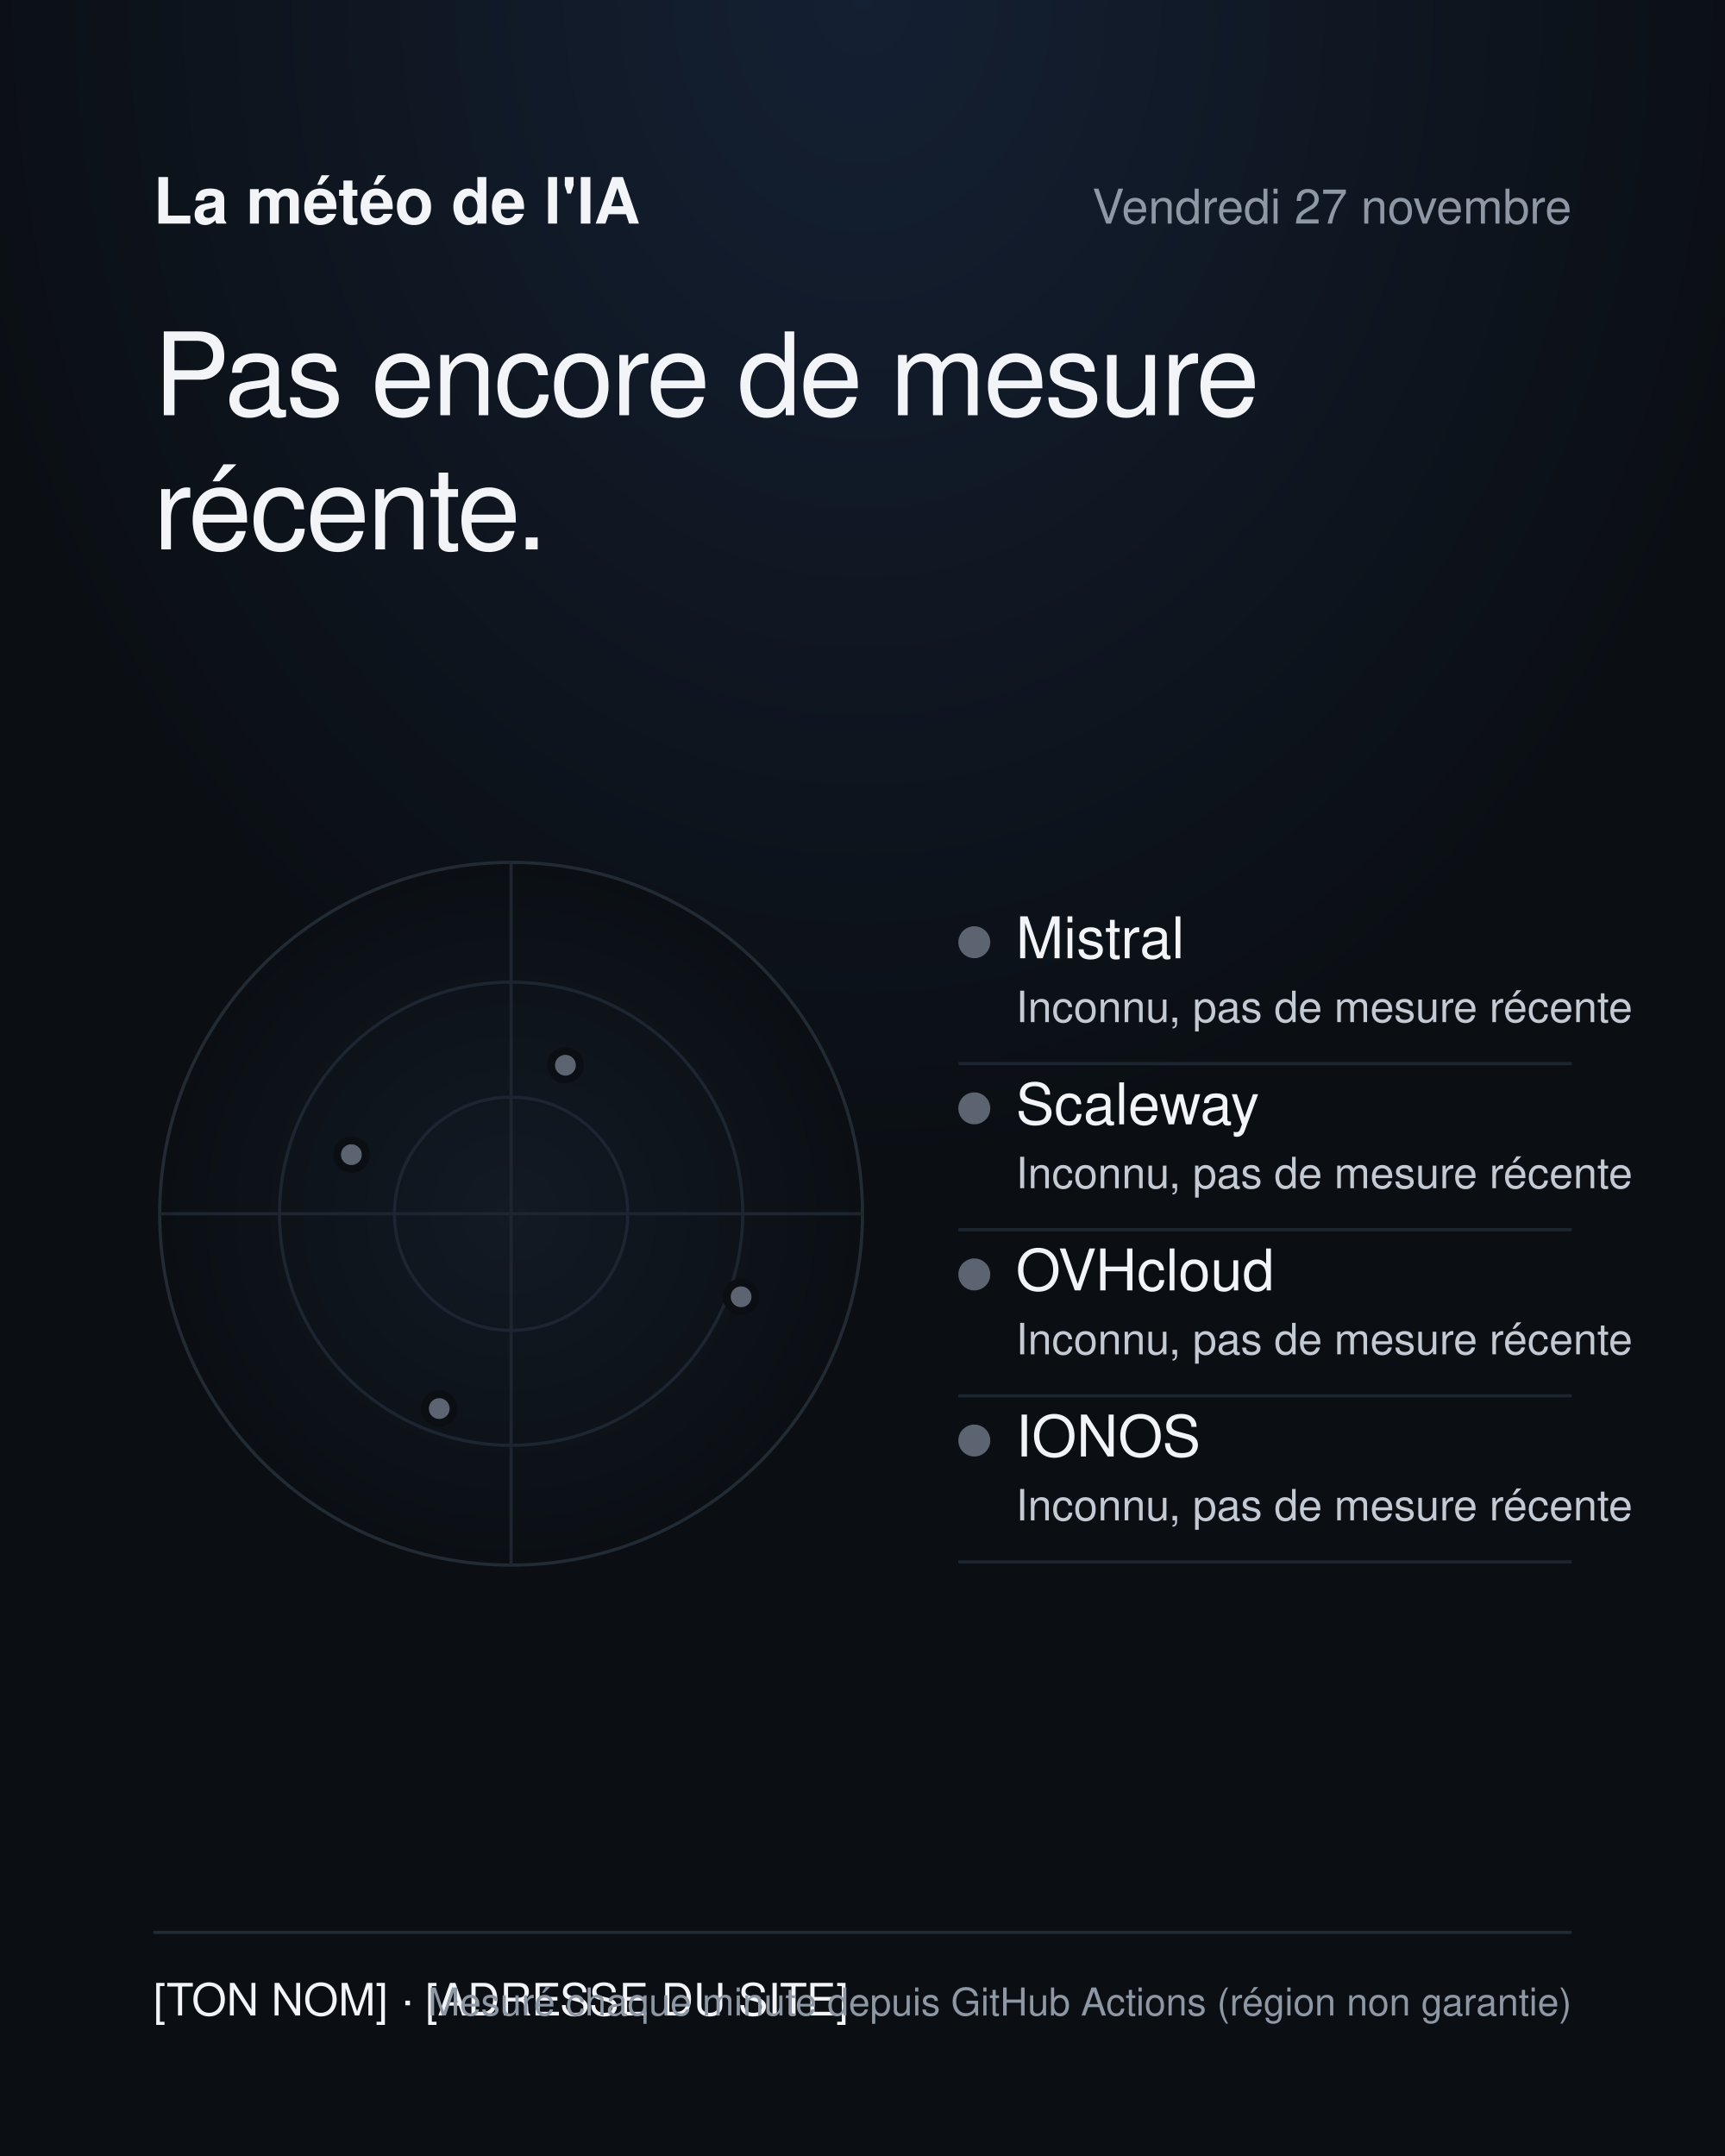
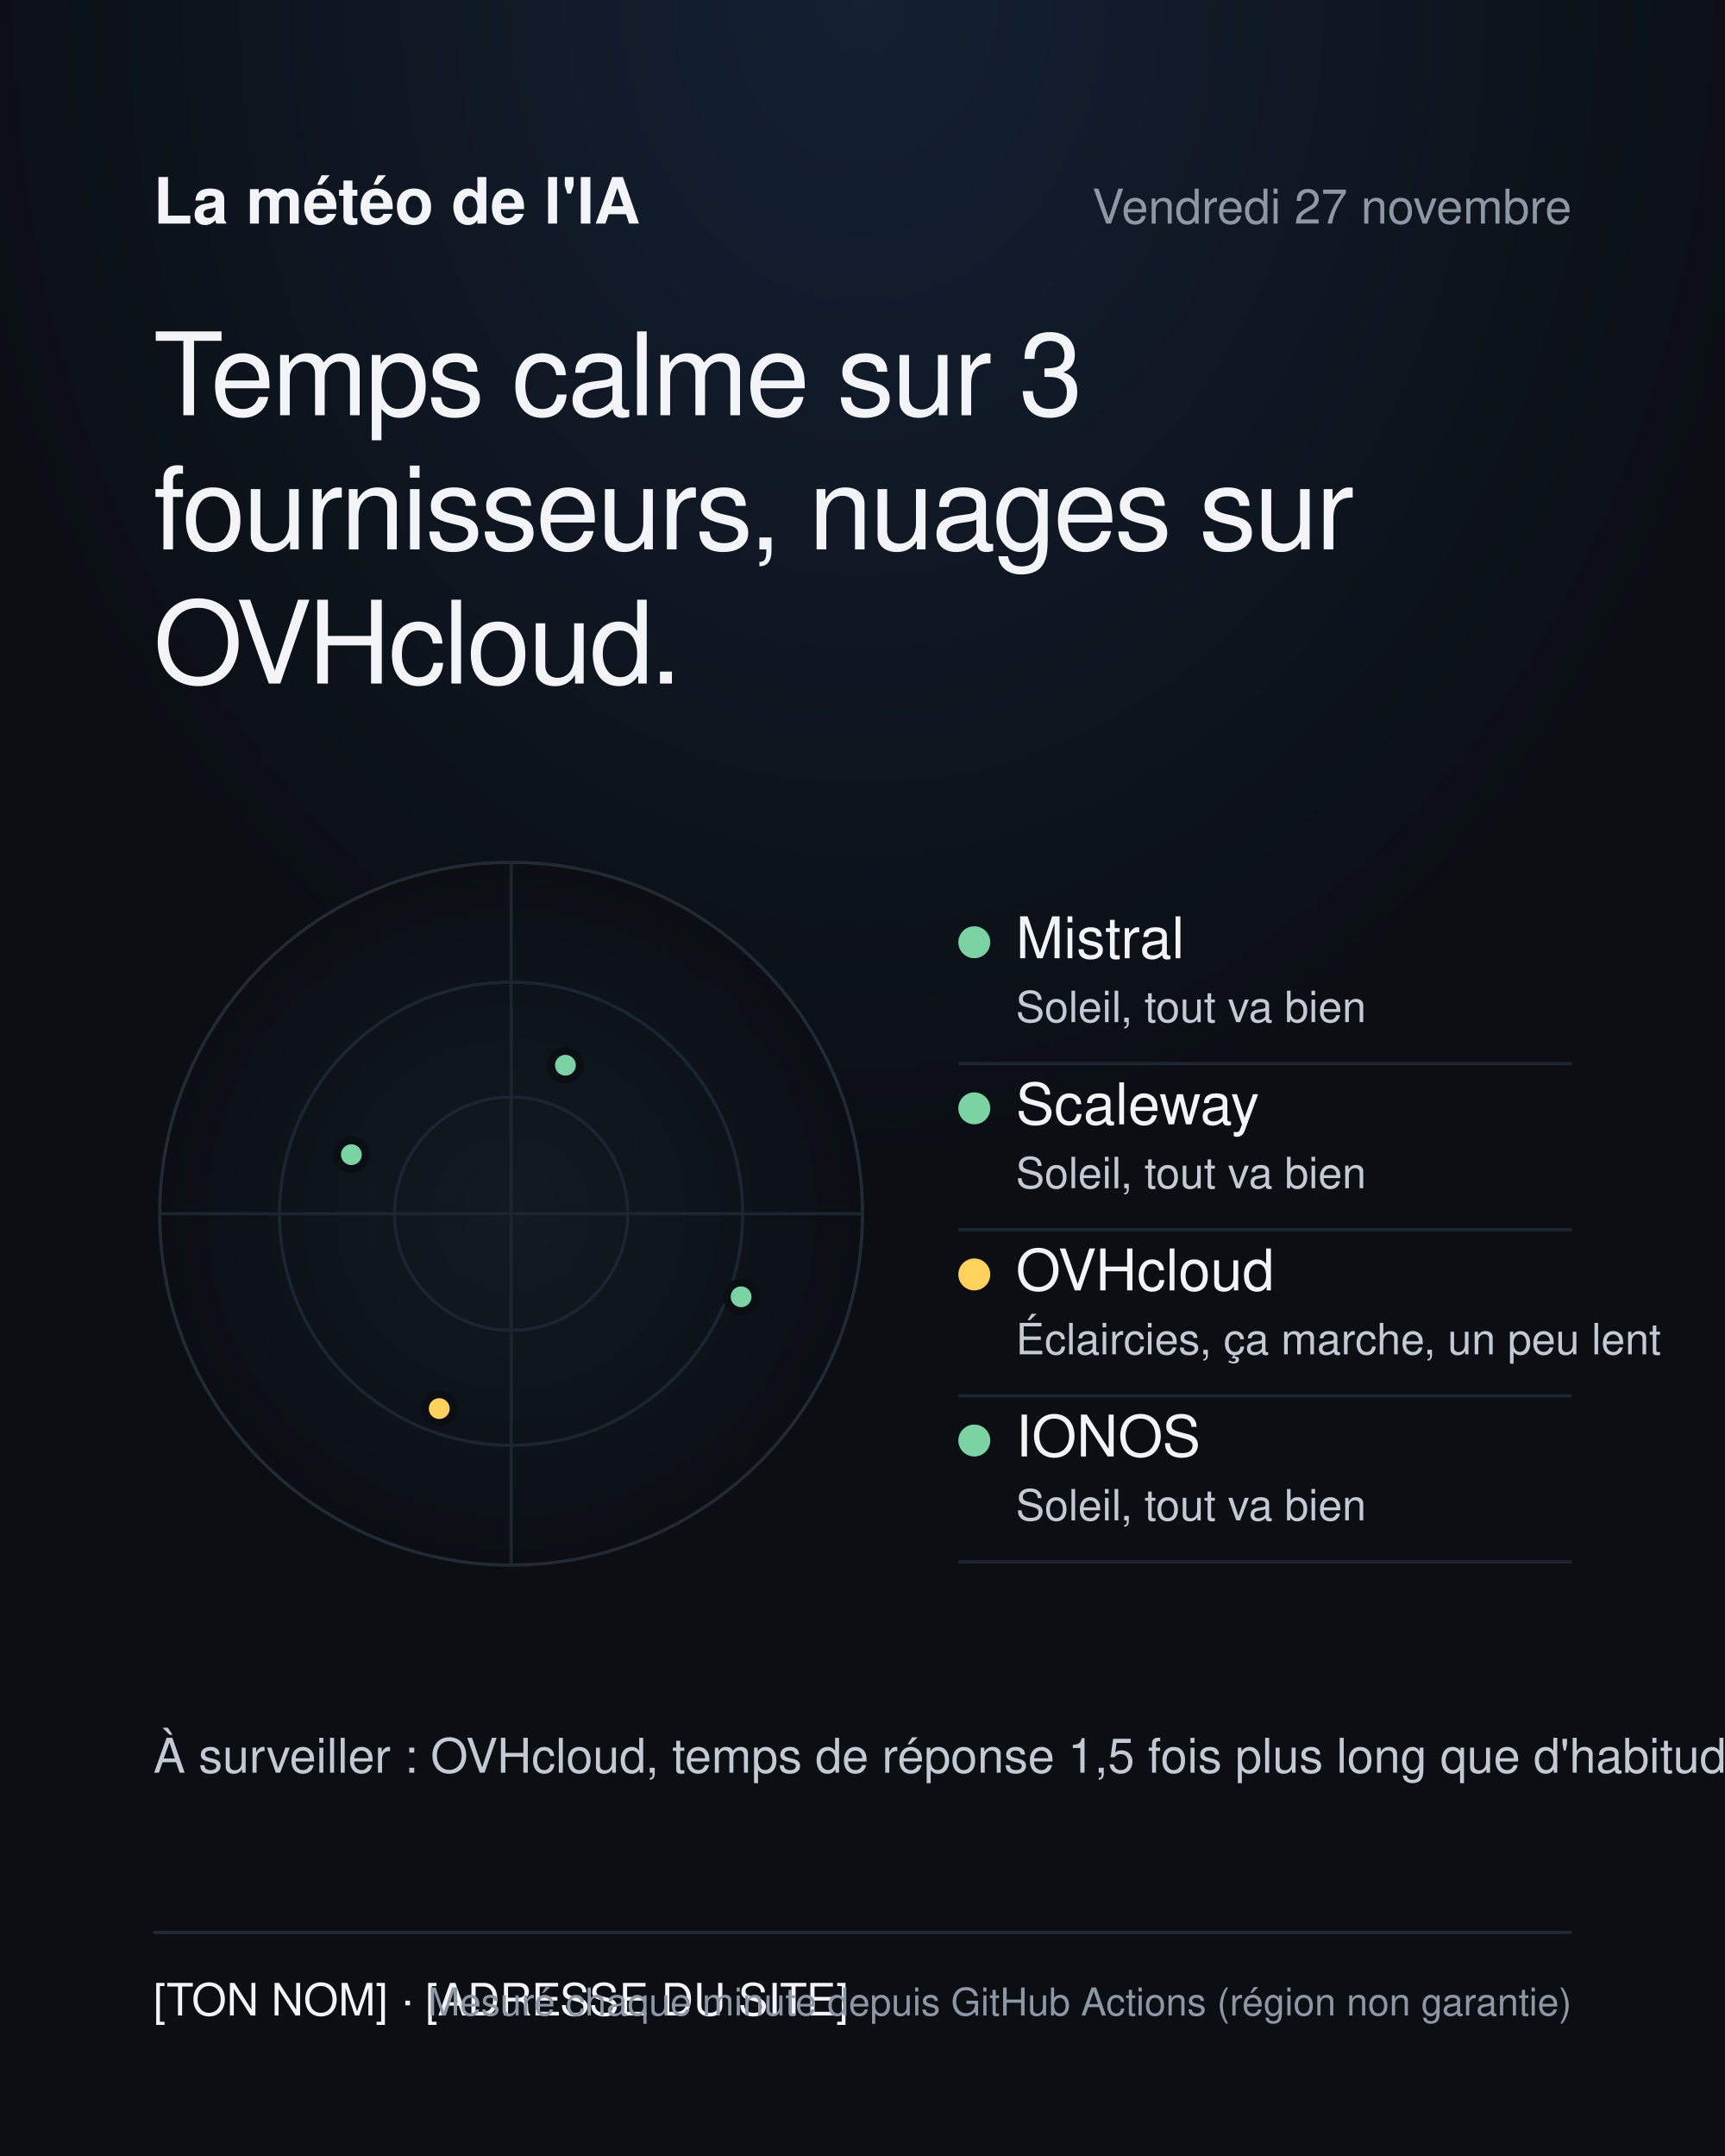
<svg xmlns="http://www.w3.org/2000/svg" width="1080" height="1350" viewBox="0 0 1080 1350" font-family="Geist, Helvetica, Arial, sans-serif">
  <defs>
    <radialGradient id="ciel" cx="50%" cy="0%" r="90%">
      <stop offset="0%" stop-color="#142033" />
      <stop offset="60%" stop-color="#0B0F14" />
    </radialGradient>
    <radialGradient id="radar" cx="50%" cy="50%" r="50%">
      <stop offset="0%" stop-color="#121A24" />
      <stop offset="100%" stop-color="#0B0F14" />
    </radialGradient>
    <radialGradient id="orage">
      <stop offset="0%" stop-color="#FF7850" stop-opacity=".85" />
      <stop offset="45%" stop-color="#FF7850" stop-opacity=".35" />
      <stop offset="72%" stop-color="#FF7850" stop-opacity="0" />
    </radialGradient>
    <radialGradient id="nuage">
      <stop offset="0%" stop-color="#AEB7C2" stop-opacity=".5" />
      <stop offset="70%" stop-color="#AEB7C2" stop-opacity="0" />
    </radialGradient>
  </defs>
  <rect width="1080" height="1350" fill="url(#ciel)" />
  <text x="96" y="140" font-size="40" font-weight="600" fill="#F2F4F7">La météo de l'IA</text>
  <text x="984" y="140" font-size="30" fill="#8E98A5" text-anchor="end">Vendredi 27 novembre</text>
-   <text x="96" y="260" font-size="72" fill="#F2F4F7" letter-spacing="-1.5">Pas encore de mesure</text>
-   <text x="96" y="344" font-size="72" fill="#F2F4F7" letter-spacing="-1.5">récente.</text>
+   <text x="96" y="260" font-size="72" fill="#F2F4F7" letter-spacing="-1.5">Temps calme sur 3</text>
+   <text x="96" y="344" font-size="72" fill="#F2F4F7" letter-spacing="-1.5">fournisseurs, nuages sur</text>
+   <text x="96" y="428" font-size="72" fill="#F2F4F7" letter-spacing="-1.5">OVHcloud.</text>
  <circle cx="320" cy="760" r="220" fill="url(#radar)" stroke="#222A33" stroke-width="2" />
  <circle cx="320" cy="760" r="145" fill="none" stroke="#1C2530" stroke-width="2" />
  <circle cx="320" cy="760" r="73" fill="none" stroke="#1C2530" stroke-width="2" />
  <line x1="100" y1="760" x2="540" y2="760" stroke="#1C2530" stroke-width="2" />
  <line x1="320" y1="540" x2="320" y2="980" stroke="#1C2530" stroke-width="2" />
-   <circle cx="354" cy="667" r="9" fill="#5B6470" stroke="#0B0F14" stroke-width="5" />
-   <circle cx="464" cy="812" r="9" fill="#5B6470" stroke="#0B0F14" stroke-width="5" />
-   <circle cx="275" cy="882" r="9" fill="#5B6470" stroke="#0B0F14" stroke-width="5" />
-   <circle cx="220" cy="723" r="9" fill="#5B6470" stroke="#0B0F14" stroke-width="5" />
-   <circle cx="610" cy="590" r="10" fill="#5B6470" />
+   <circle cx="354" cy="667" r="9" fill="#7BD3A4" stroke="#0B0F14" stroke-width="5" />
+   <circle cx="464" cy="812" r="9" fill="#7BD3A4" stroke="#0B0F14" stroke-width="5" />
+   <circle cx="275" cy="882" r="9" fill="#FFD25E" stroke="#0B0F14" stroke-width="5" />
+   <circle cx="220" cy="723" r="9" fill="#7BD3A4" stroke="#0B0F14" stroke-width="5" />
+   <circle cx="610" cy="590" r="10" fill="#7BD3A4" />
  <text x="636" y="600" font-size="36" font-weight="500" fill="#F2F4F7">Mistral</text>
-   <text x="636" y="640" font-size="27" fill="#C3CAD3">Inconnu, pas de mesure récente</text>
+   <text x="636" y="640" font-size="27" fill="#C3CAD3">Soleil, tout va bien</text>
  <line x1="600" y1="666" x2="984" y2="666" stroke="#1C2530" stroke-width="2" />
-   <circle cx="610" cy="694" r="10" fill="#5B6470" />
+   <circle cx="610" cy="694" r="10" fill="#7BD3A4" />
  <text x="636" y="704" font-size="36" font-weight="500" fill="#F2F4F7">Scaleway</text>
-   <text x="636" y="744" font-size="27" fill="#C3CAD3">Inconnu, pas de mesure récente</text>
+   <text x="636" y="744" font-size="27" fill="#C3CAD3">Soleil, tout va bien</text>
  <line x1="600" y1="770" x2="984" y2="770" stroke="#1C2530" stroke-width="2" />
-   <circle cx="610" cy="798" r="10" fill="#5B6470" />
+   <circle cx="610" cy="798" r="10" fill="#FFD25E" />
  <text x="636" y="808" font-size="36" font-weight="500" fill="#F2F4F7">OVHcloud</text>
-   <text x="636" y="848" font-size="27" fill="#C3CAD3">Inconnu, pas de mesure récente</text>
+   <text x="636" y="848" font-size="27" fill="#C3CAD3">Éclaircies, ça marche, un peu lent</text>
  <line x1="600" y1="874" x2="984" y2="874" stroke="#1C2530" stroke-width="2" />
-   <circle cx="610" cy="902" r="10" fill="#5B6470" />
+   <circle cx="610" cy="902" r="10" fill="#7BD3A4" />
  <text x="636" y="912" font-size="36" font-weight="500" fill="#F2F4F7">IONOS</text>
-   <text x="636" y="952" font-size="27" fill="#C3CAD3">Inconnu, pas de mesure récente</text>
+   <text x="636" y="952" font-size="27" fill="#C3CAD3">Soleil, tout va bien</text>
  <line x1="600" y1="978" x2="984" y2="978" stroke="#1C2530" stroke-width="2" />
+   <text x="96" y="1110" font-size="30" fill="#C3CAD3">À surveiller : OVHcloud, temps de réponse 1,5 fois plus long que d'habitude.</text>
  <line x1="96" y1="1210" x2="984" y2="1210" stroke="#222A33" stroke-width="2" />
  <text x="96" y="1262" font-size="28" font-weight="500" fill="#F2F4F7">[TON NOM] · [ADRESSE DU SITE]</text>
  <text x="984" y="1262" font-size="24" fill="#8E98A5" text-anchor="end">Mesuré chaque minute depuis GitHub Actions (région non garantie)</text>
</svg>
